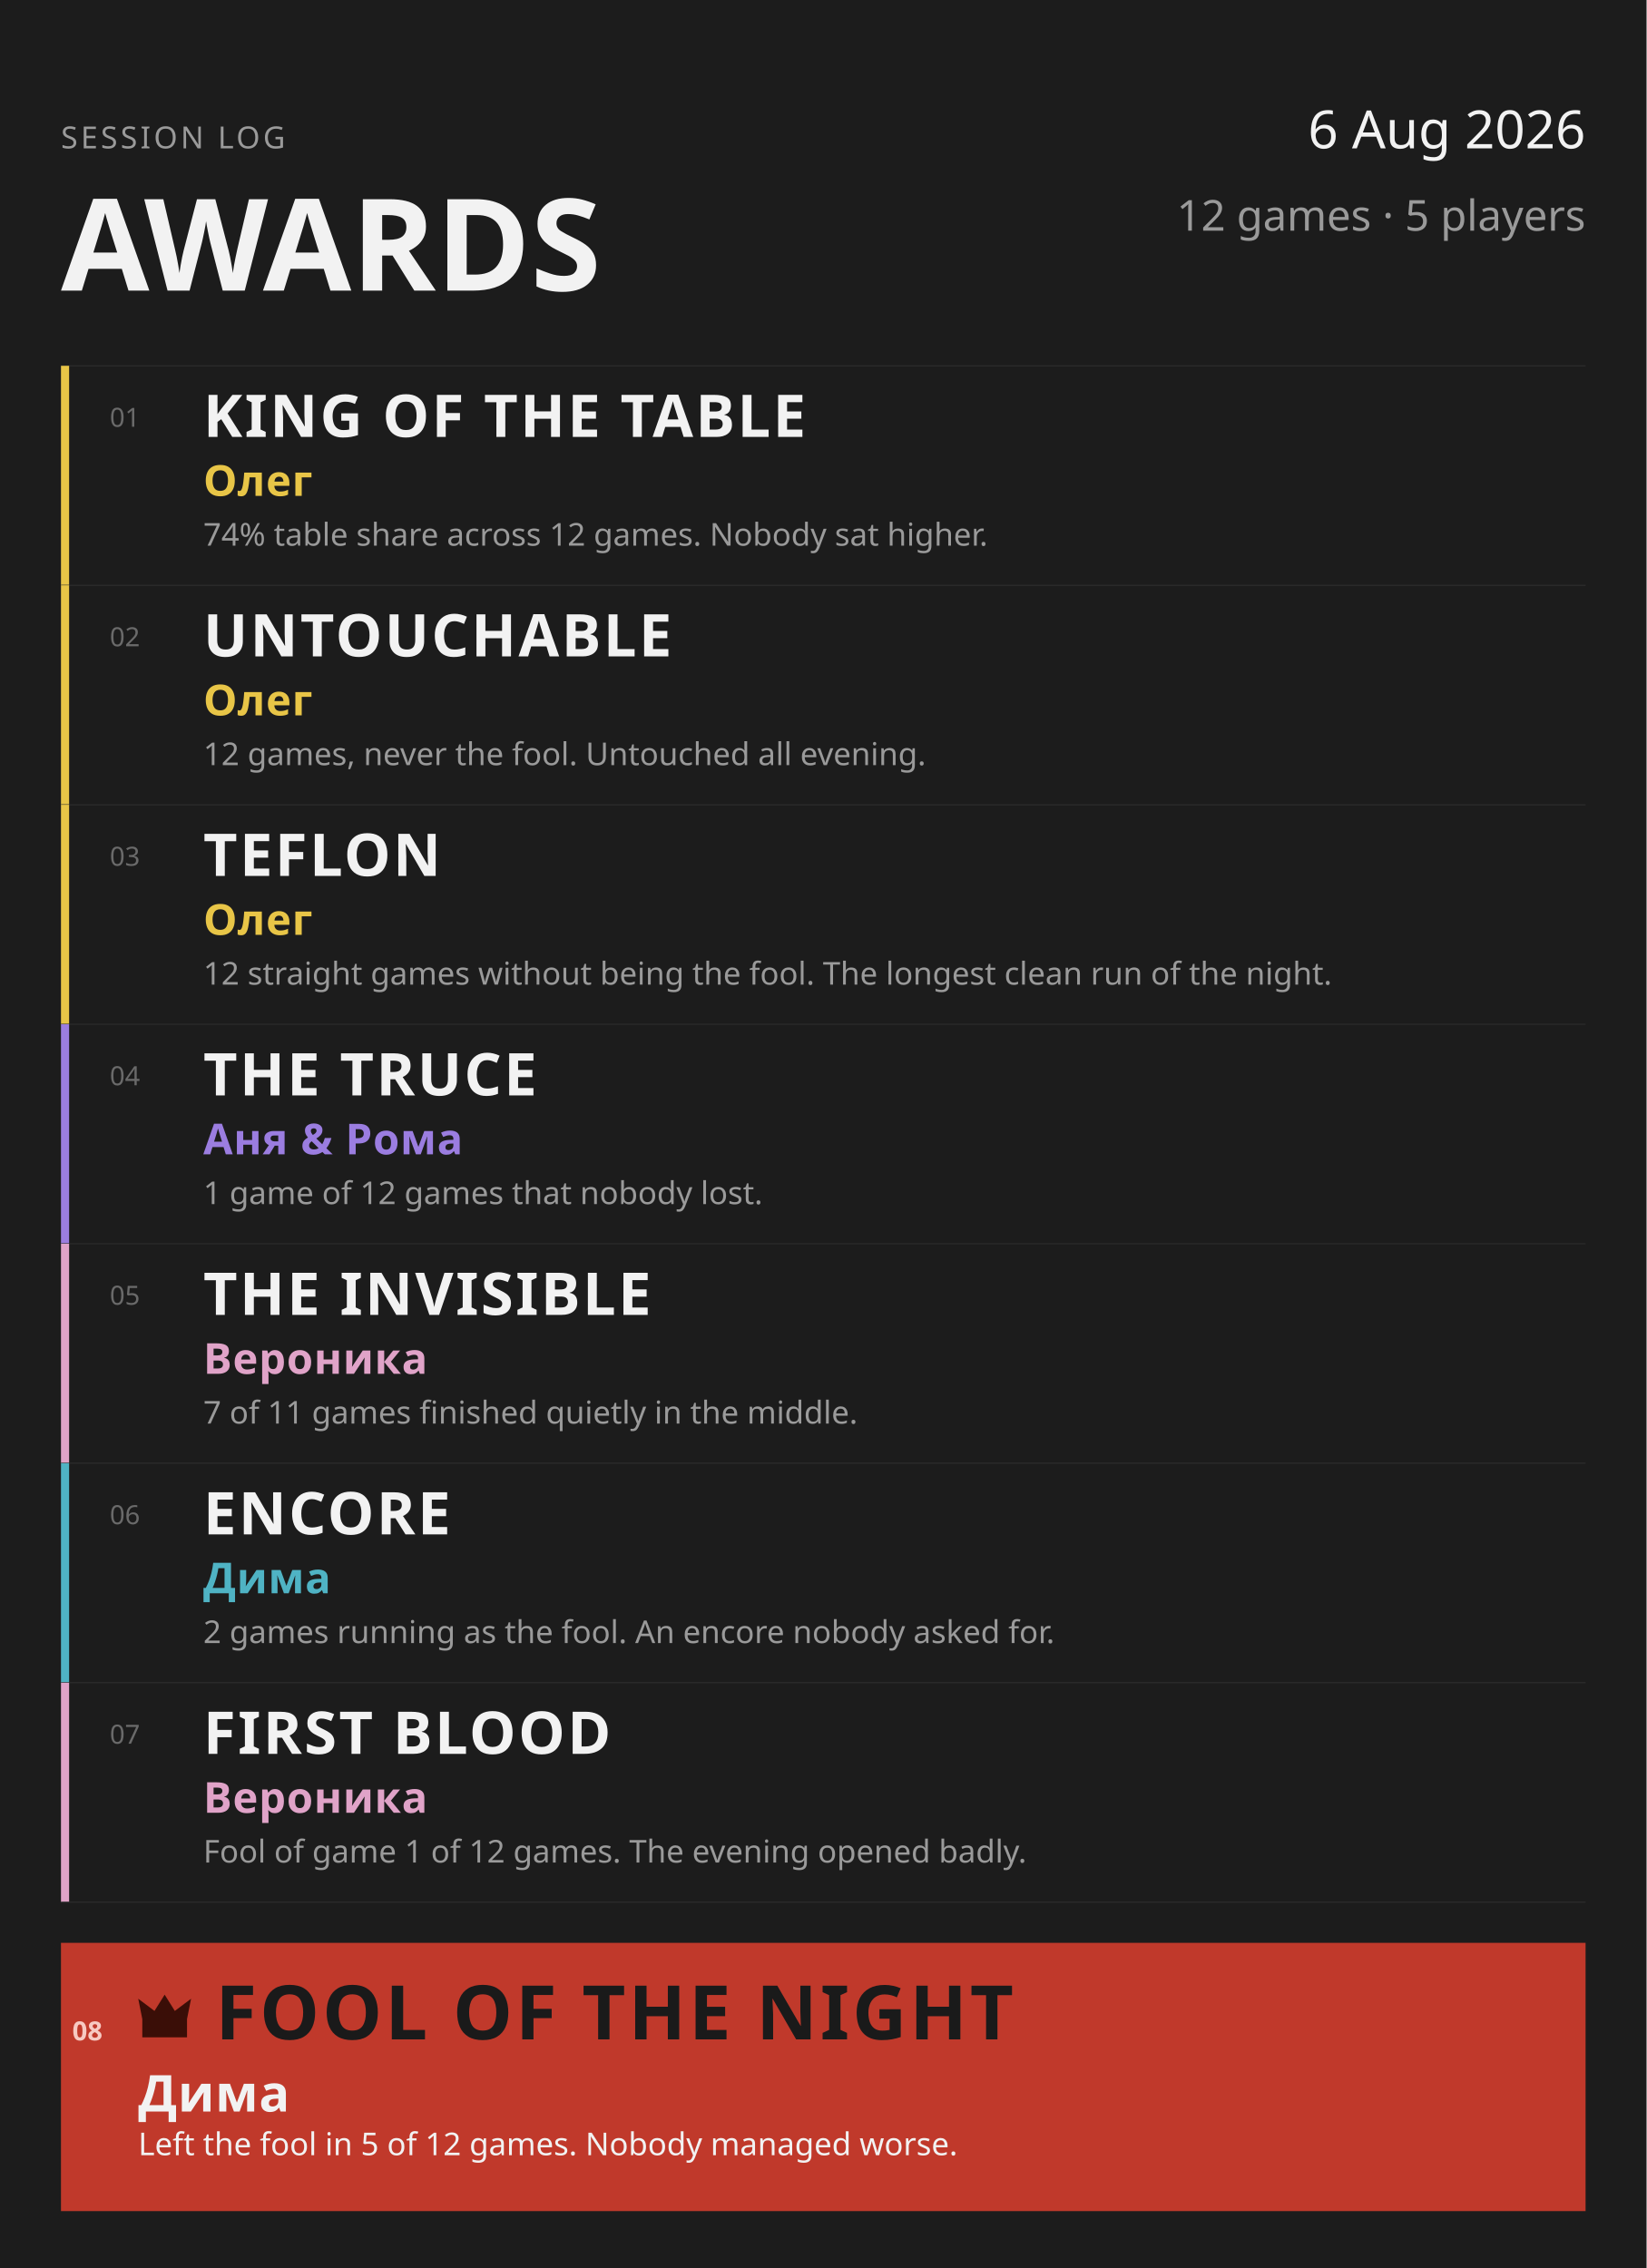
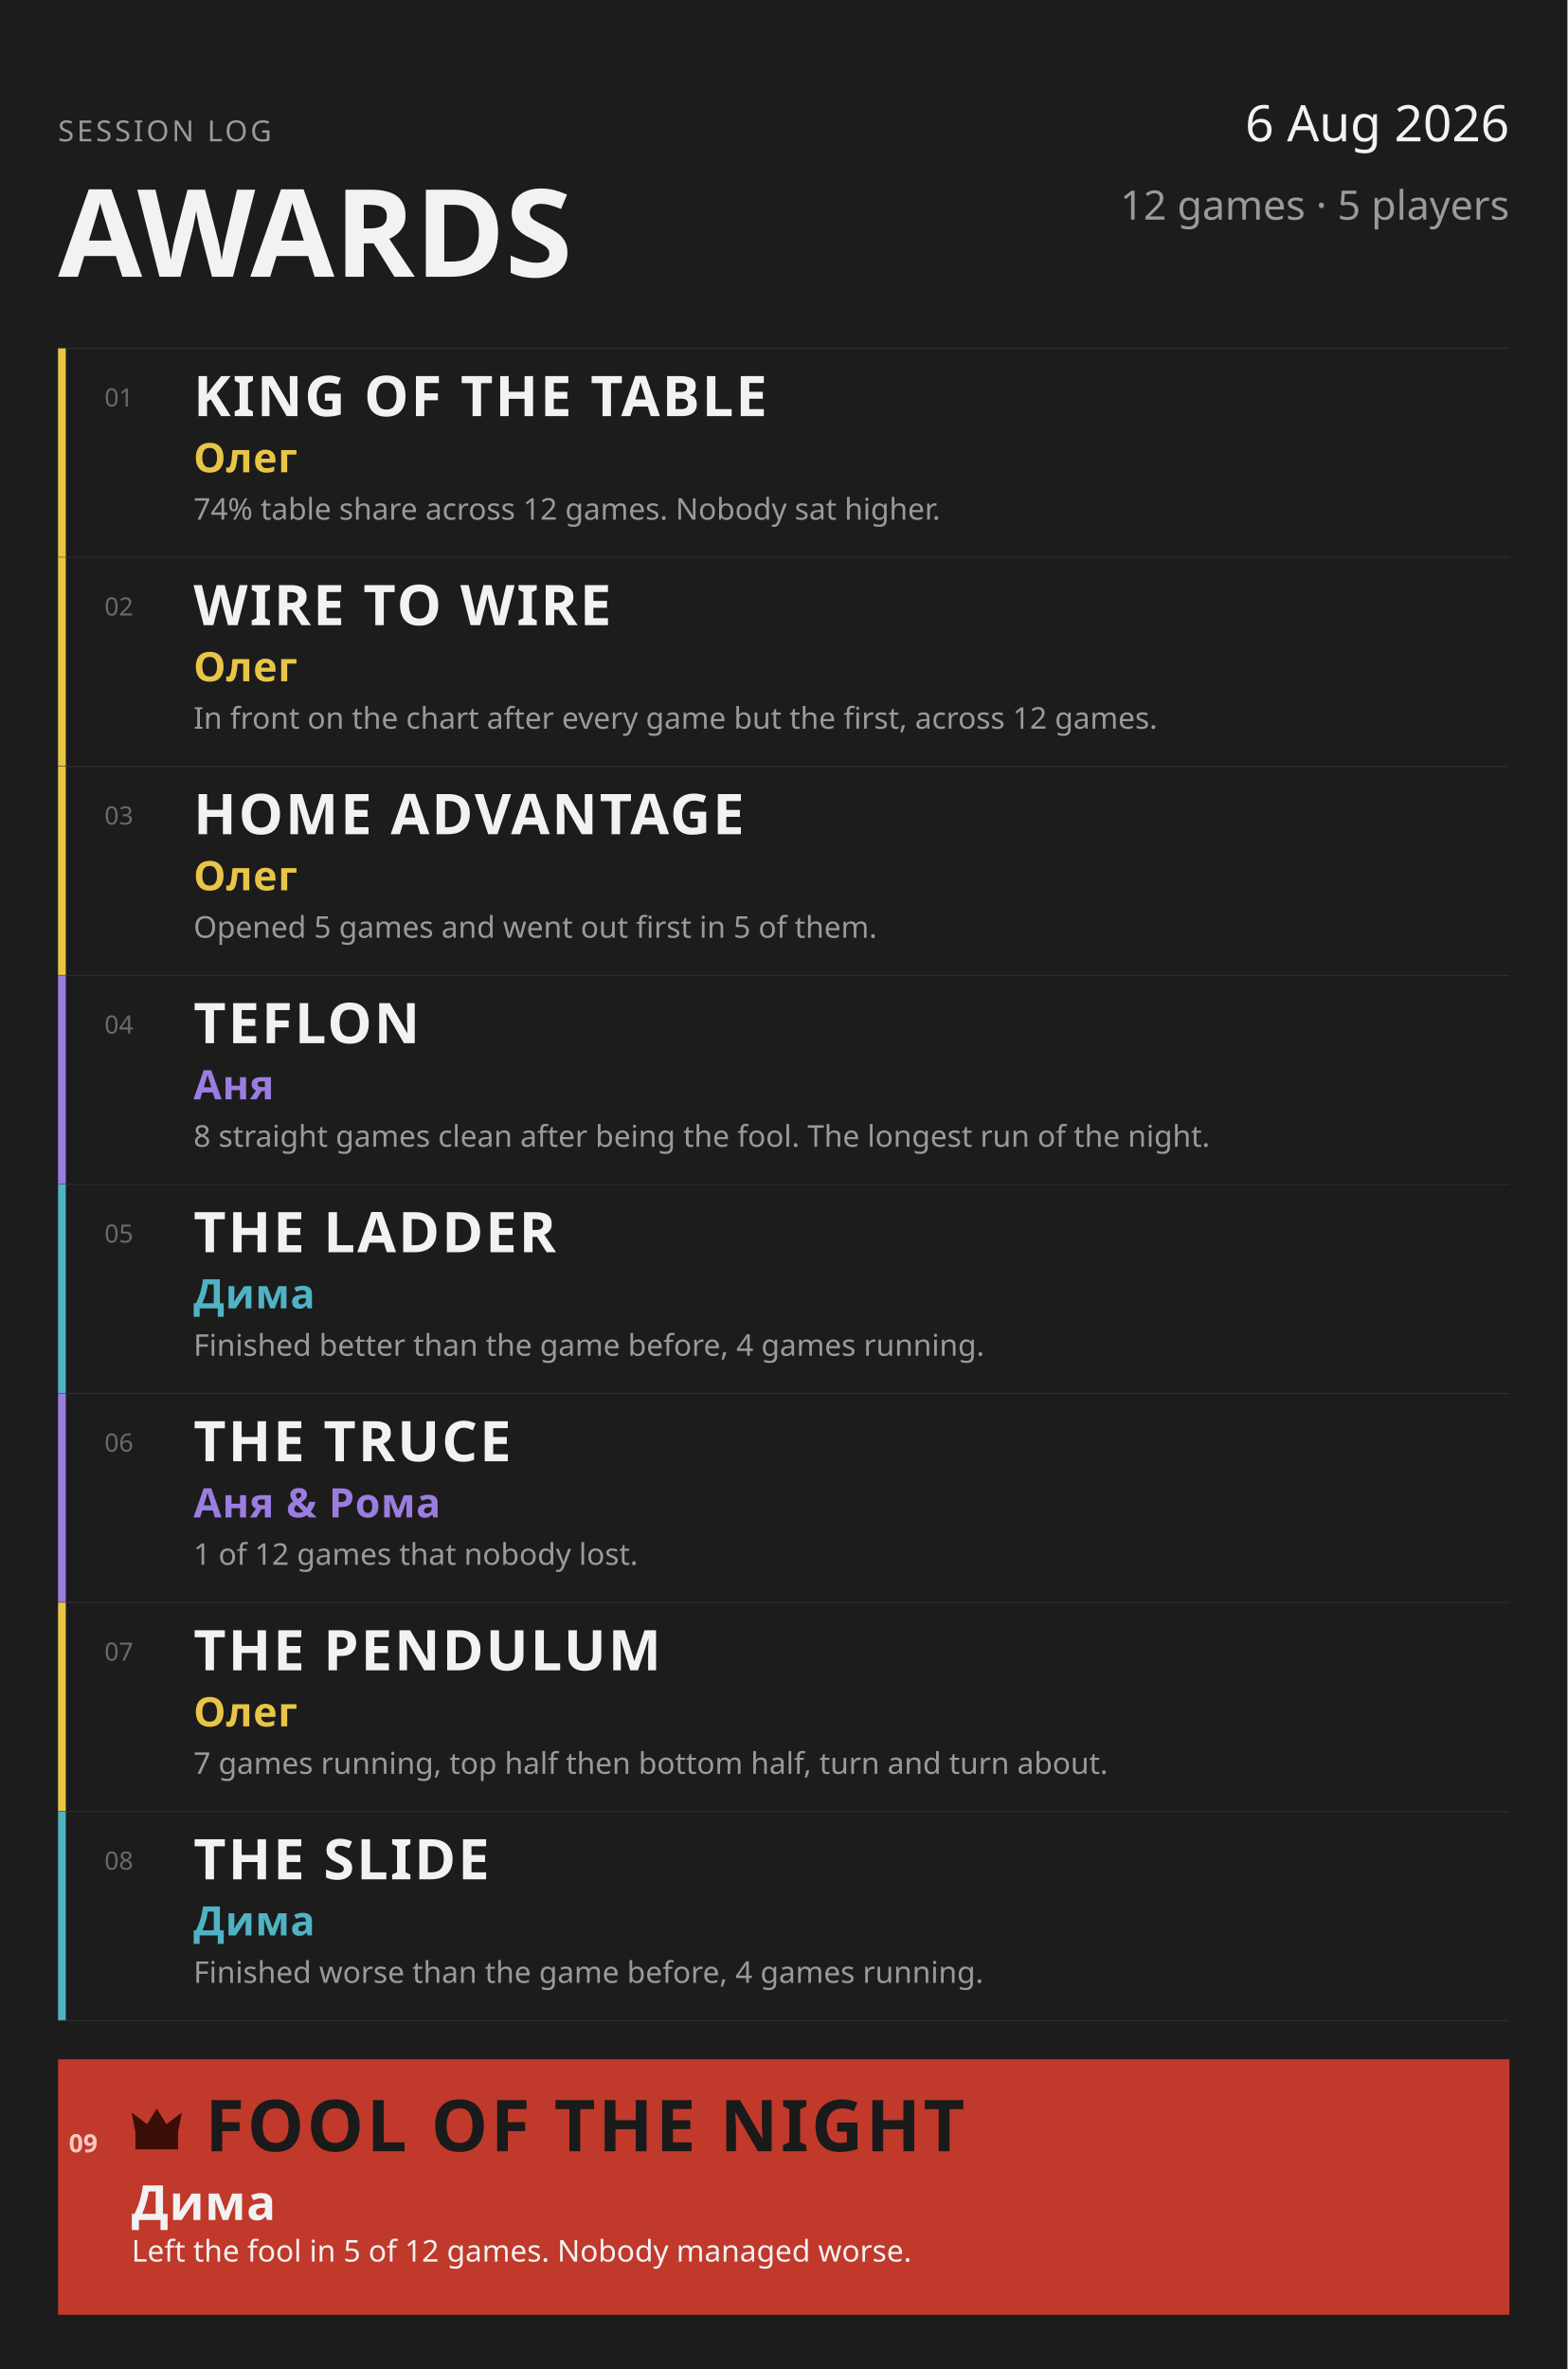
- <svg xmlns="http://www.w3.org/2000/svg" width="1620" height="2232" viewBox="0 0 1620 2232">
-   <rect x="0" y="0" width="1620" height="2232" fill="#1c1c1c" />
+ <svg xmlns="http://www.w3.org/2000/svg" width="1620" height="2448" viewBox="0 0 1620 2448">
+   <rect x="0" y="0" width="1620" height="2448" fill="#1c1c1c" />
  <text x="60" y="146" fill="#9a9a9a" font-family="Noto Sans" font-size="30" letter-spacing="3">SESSION LOG</text>
  <text x="60" y="286" fill="#f2f2f2" font-family="Noto Sans" font-weight="bold" font-size="126">AWARDS</text>
  <text x="1560" y="146" fill="#f2f2f2" font-family="Noto Sans" font-size="52" text-anchor="end">6 Aug 2026</text>
  <text x="1560" y="227" fill="#9a9a9a" font-family="Noto Sans" font-size="42" text-anchor="end">12 games · 5 players</text>
  <line x1="60" y1="360" x2="1560" y2="360" stroke="#2e2e2e" stroke-width="1" />
  <rect x="60" y="360" width="8" height="216" fill="#e8c547" />
  <text x="108" y="420" fill="#6a6a6a" font-family="Noto Sans" font-size="26">01</text>
  <text x="200" y="430" fill="#f2f2f2" font-family="Noto Sans" font-weight="bold" font-size="58" letter-spacing="2.2">KING OF THE TABLE</text>
  <text x="200" y="488" fill="#e8c547" font-family="Noto Sans" font-weight="bold" font-size="42" letter-spacing="0.8">Олег</text>
  <text x="200" y="537" fill="#9a9a9a" font-family="Noto Sans" font-size="31">74% table share across 12 games. Nobody sat higher.</text>
  <line x1="60" y1="576" x2="1560" y2="576" stroke="#2e2e2e" stroke-width="1" />
  <rect x="60" y="576" width="8" height="216" fill="#e8c547" />
  <text x="108" y="636" fill="#6a6a6a" font-family="Noto Sans" font-size="26">02</text>
-   <text x="200" y="646" fill="#f2f2f2" font-family="Noto Sans" font-weight="bold" font-size="58" letter-spacing="2.2">UNTOUCHABLE</text>
+   <text x="200" y="646" fill="#f2f2f2" font-family="Noto Sans" font-weight="bold" font-size="58" letter-spacing="2.2">WIRE TO WIRE</text>
  <text x="200" y="704" fill="#e8c547" font-family="Noto Sans" font-weight="bold" font-size="42" letter-spacing="0.8">Олег</text>
-   <text x="200" y="753" fill="#9a9a9a" font-family="Noto Sans" font-size="31">12 games, never the fool. Untouched all evening.</text>
+   <text x="200" y="753" fill="#9a9a9a" font-family="Noto Sans" font-size="31">In front on the chart after every game but the first, across 12 games.</text>
  <line x1="60" y1="792" x2="1560" y2="792" stroke="#2e2e2e" stroke-width="1" />
  <rect x="60" y="792" width="8" height="216" fill="#e8c547" />
  <text x="108" y="852" fill="#6a6a6a" font-family="Noto Sans" font-size="26">03</text>
-   <text x="200" y="862" fill="#f2f2f2" font-family="Noto Sans" font-weight="bold" font-size="58" letter-spacing="2.2">TEFLON</text>
+   <text x="200" y="862" fill="#f2f2f2" font-family="Noto Sans" font-weight="bold" font-size="58" letter-spacing="2.2">HOME ADVANTAGE</text>
  <text x="200" y="920" fill="#e8c547" font-family="Noto Sans" font-weight="bold" font-size="42" letter-spacing="0.8">Олег</text>
-   <text x="200" y="969" fill="#9a9a9a" font-family="Noto Sans" font-size="31">12 straight games without being the fool. The longest clean run of the night.</text>
+   <text x="200" y="969" fill="#9a9a9a" font-family="Noto Sans" font-size="31">Opened 5 games and went out first in 5 of them.</text>
  <line x1="60" y1="1008" x2="1560" y2="1008" stroke="#2e2e2e" stroke-width="1" />
  <rect x="60" y="1008" width="8" height="216" fill="#9b7de0" />
  <text x="108" y="1068" fill="#6a6a6a" font-family="Noto Sans" font-size="26">04</text>
-   <text x="200" y="1078" fill="#f2f2f2" font-family="Noto Sans" font-weight="bold" font-size="58" letter-spacing="2.2">THE TRUCE</text>
-   <text x="200" y="1136" fill="#9b7de0" font-family="Noto Sans" font-weight="bold" font-size="42" letter-spacing="0.8">Аня &amp; Рома</text>
-   <text x="200" y="1185" fill="#9a9a9a" font-family="Noto Sans" font-size="31">1 game of 12 games that nobody lost.</text>
+   <text x="200" y="1078" fill="#f2f2f2" font-family="Noto Sans" font-weight="bold" font-size="58" letter-spacing="2.2">TEFLON</text>
+   <text x="200" y="1136" fill="#9b7de0" font-family="Noto Sans" font-weight="bold" font-size="42" letter-spacing="0.8">Аня</text>
+   <text x="200" y="1185" fill="#9a9a9a" font-family="Noto Sans" font-size="31">8 straight games clean after being the fool. The longest run of the night.</text>
  <line x1="60" y1="1224" x2="1560" y2="1224" stroke="#2e2e2e" stroke-width="1" />
-   <rect x="60" y="1224" width="8" height="216" fill="#e0a3c8" />
+   <rect x="60" y="1224" width="8" height="216" fill="#4fb3c4" />
  <text x="108" y="1284" fill="#6a6a6a" font-family="Noto Sans" font-size="26">05</text>
-   <text x="200" y="1294" fill="#f2f2f2" font-family="Noto Sans" font-weight="bold" font-size="58" letter-spacing="2.2">THE INVISIBLE</text>
-   <text x="200" y="1352" fill="#e0a3c8" font-family="Noto Sans" font-weight="bold" font-size="42" letter-spacing="0.8">Вероника</text>
-   <text x="200" y="1401" fill="#9a9a9a" font-family="Noto Sans" font-size="31">7 of 11 games finished quietly in the middle.</text>
+   <text x="200" y="1294" fill="#f2f2f2" font-family="Noto Sans" font-weight="bold" font-size="58" letter-spacing="2.2">THE LADDER</text>
+   <text x="200" y="1352" fill="#4fb3c4" font-family="Noto Sans" font-weight="bold" font-size="42" letter-spacing="0.8">Дима</text>
+   <text x="200" y="1401" fill="#9a9a9a" font-family="Noto Sans" font-size="31">Finished better than the game before, 4 games running.</text>
  <line x1="60" y1="1440" x2="1560" y2="1440" stroke="#2e2e2e" stroke-width="1" />
-   <rect x="60" y="1440" width="8" height="216" fill="#4fb3c4" />
+   <rect x="60" y="1440" width="8" height="216" fill="#9b7de0" />
  <text x="108" y="1500" fill="#6a6a6a" font-family="Noto Sans" font-size="26">06</text>
-   <text x="200" y="1510" fill="#f2f2f2" font-family="Noto Sans" font-weight="bold" font-size="58" letter-spacing="2.2">ENCORE</text>
-   <text x="200" y="1568" fill="#4fb3c4" font-family="Noto Sans" font-weight="bold" font-size="42" letter-spacing="0.8">Дима</text>
-   <text x="200" y="1617" fill="#9a9a9a" font-family="Noto Sans" font-size="31">2 games running as the fool. An encore nobody asked for.</text>
+   <text x="200" y="1510" fill="#f2f2f2" font-family="Noto Sans" font-weight="bold" font-size="58" letter-spacing="2.2">THE TRUCE</text>
+   <text x="200" y="1568" fill="#9b7de0" font-family="Noto Sans" font-weight="bold" font-size="42" letter-spacing="0.8">Аня &amp; Рома</text>
+   <text x="200" y="1617" fill="#9a9a9a" font-family="Noto Sans" font-size="31">1 of 12 games that nobody lost.</text>
  <line x1="60" y1="1656" x2="1560" y2="1656" stroke="#2e2e2e" stroke-width="1" />
-   <rect x="60" y="1656" width="8" height="216" fill="#e0a3c8" />
+   <rect x="60" y="1656" width="8" height="216" fill="#e8c547" />
  <text x="108" y="1716" fill="#6a6a6a" font-family="Noto Sans" font-size="26">07</text>
-   <text x="200" y="1726" fill="#f2f2f2" font-family="Noto Sans" font-weight="bold" font-size="58" letter-spacing="2.2">FIRST BLOOD</text>
-   <text x="200" y="1784" fill="#e0a3c8" font-family="Noto Sans" font-weight="bold" font-size="42" letter-spacing="0.8">Вероника</text>
-   <text x="200" y="1833" fill="#9a9a9a" font-family="Noto Sans" font-size="31">Fool of game 1 of 12 games. The evening opened badly.</text>
+   <text x="200" y="1726" fill="#f2f2f2" font-family="Noto Sans" font-weight="bold" font-size="58" letter-spacing="2.2">THE PENDULUM</text>
+   <text x="200" y="1784" fill="#e8c547" font-family="Noto Sans" font-weight="bold" font-size="42" letter-spacing="0.8">Олег</text>
+   <text x="200" y="1833" fill="#9a9a9a" font-family="Noto Sans" font-size="31">7 games running, top half then bottom half, turn and turn about.</text>
  <line x1="60" y1="1872" x2="1560" y2="1872" stroke="#2e2e2e" stroke-width="1" />
-   <rect x="60" y="1912" width="1500" height="264" fill="#c0392b" />
-   <text x="86" y="2008" fill="#f7c9c2" font-family="Noto Sans" font-weight="bold" font-size="26" text-anchor="middle">08</text>
-   <path d="M2 21 L2 12 L0 2 L8 8 L13 0 L18 8 L26 2 L24 12 L24 21 Z" fill="#3a0e07" transform="translate(136 1963) scale(2)" />
-   <text x="212" y="2007" fill="#1a1a1a" font-family="Noto Sans" font-weight="bold" font-size="74" letter-spacing="2.8">FOOL OF THE NIGHT</text>
-   <text x="136" y="2078" fill="#f2f2f2" font-family="Noto Sans" font-weight="bold" font-size="50" letter-spacing="0.8">Дима</text>
-   <text x="136" y="2121" fill="#f2f2f2" font-family="Noto Sans" font-size="31">Left the fool in 5 of 12 games. Nobody managed worse.</text>
+   <rect x="60" y="1872" width="8" height="216" fill="#4fb3c4" />
+   <text x="108" y="1932" fill="#6a6a6a" font-family="Noto Sans" font-size="26">08</text>
+   <text x="200" y="1942" fill="#f2f2f2" font-family="Noto Sans" font-weight="bold" font-size="58" letter-spacing="2.2">THE SLIDE</text>
+   <text x="200" y="2000" fill="#4fb3c4" font-family="Noto Sans" font-weight="bold" font-size="42" letter-spacing="0.8">Дима</text>
+   <text x="200" y="2049" fill="#9a9a9a" font-family="Noto Sans" font-size="31">Finished worse than the game before, 4 games running.</text>
+   <line x1="60" y1="2088" x2="1560" y2="2088" stroke="#2e2e2e" stroke-width="1" />
+   <rect x="60" y="2128" width="1500" height="264" fill="#c0392b" />
+   <text x="86" y="2224" fill="#f7c9c2" font-family="Noto Sans" font-weight="bold" font-size="26" text-anchor="middle">09</text>
+   <path d="M2 21 L2 12 L0 2 L8 8 L13 0 L18 8 L26 2 L24 12 L24 21 Z" fill="#3a0e07" transform="translate(136 2179) scale(2)" />
+   <text x="212" y="2223" fill="#1a1a1a" font-family="Noto Sans" font-weight="bold" font-size="74" letter-spacing="2.8">FOOL OF THE NIGHT</text>
+   <text x="136" y="2294" fill="#f2f2f2" font-family="Noto Sans" font-weight="bold" font-size="50" letter-spacing="0.8">Дима</text>
+   <text x="136" y="2337" fill="#f2f2f2" font-family="Noto Sans" font-size="31">Left the fool in 5 of 12 games. Nobody managed worse.</text>
</svg>
